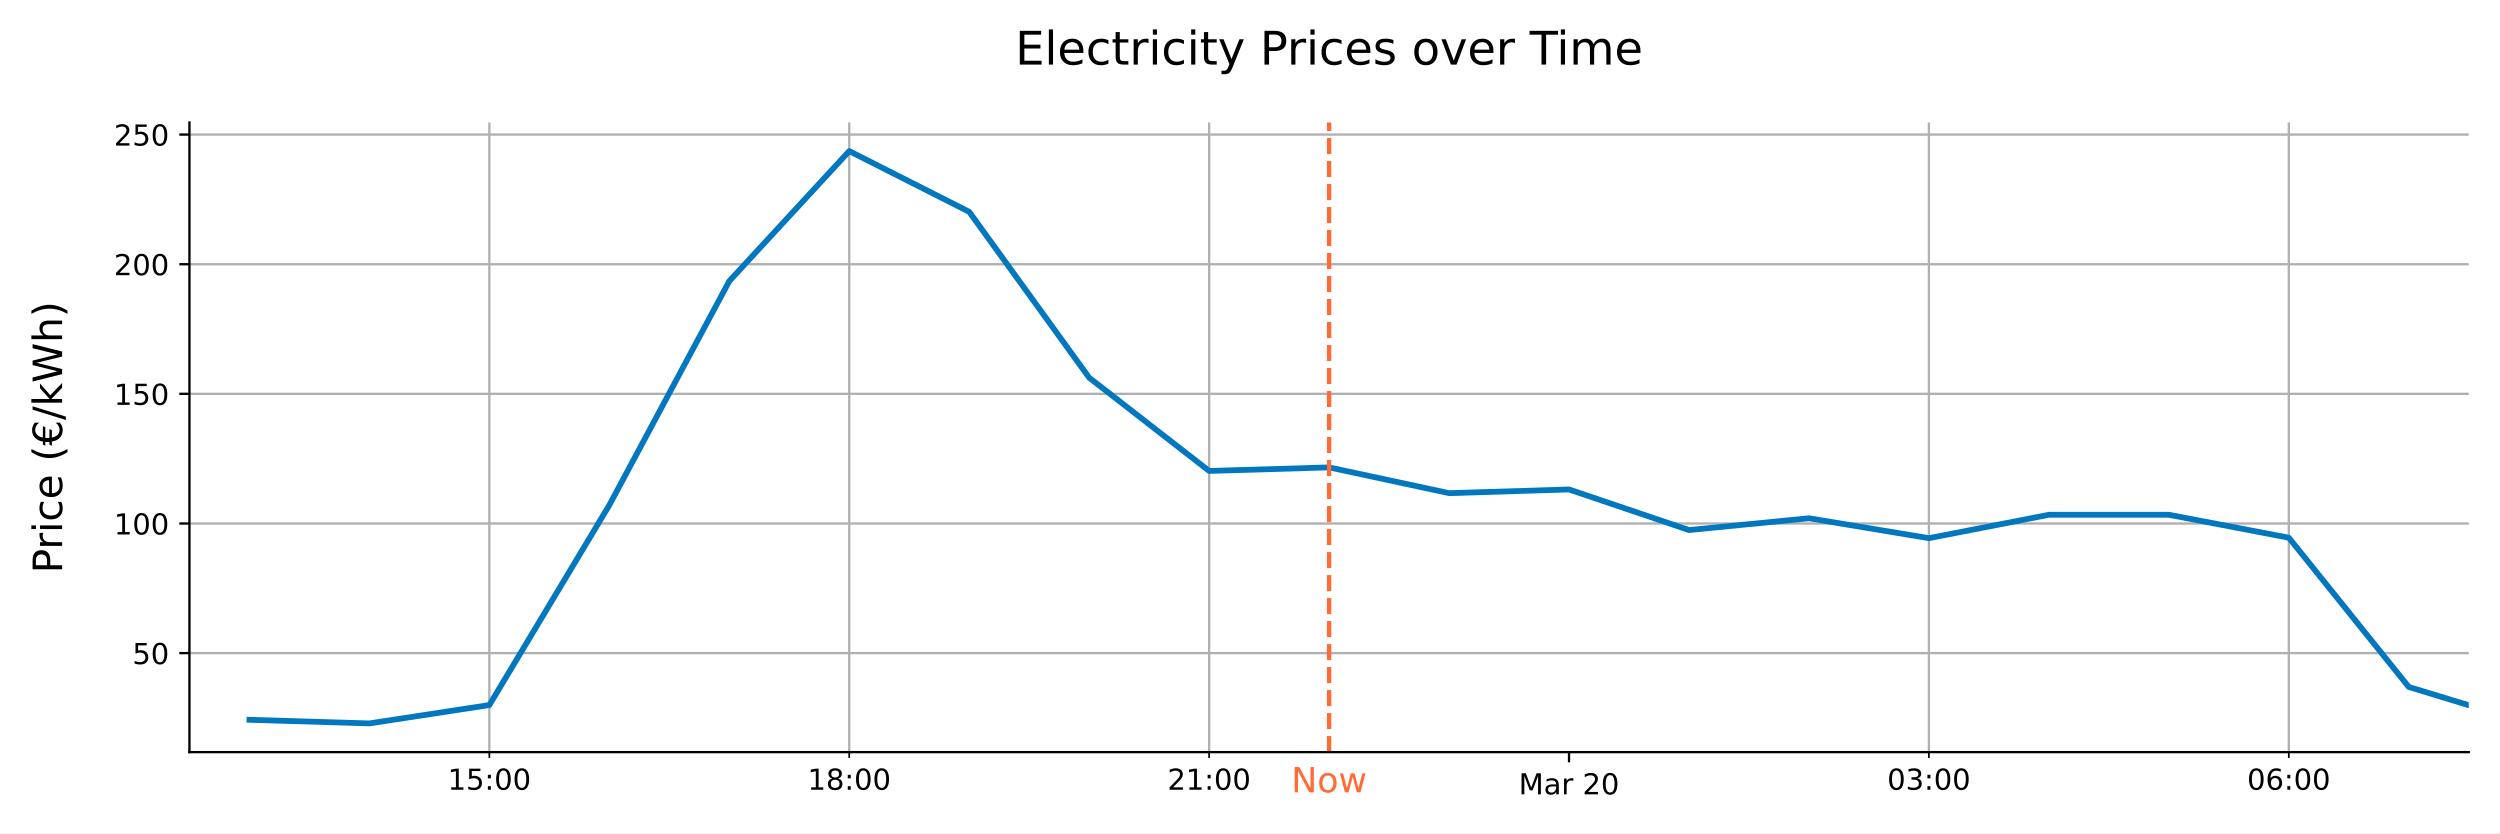
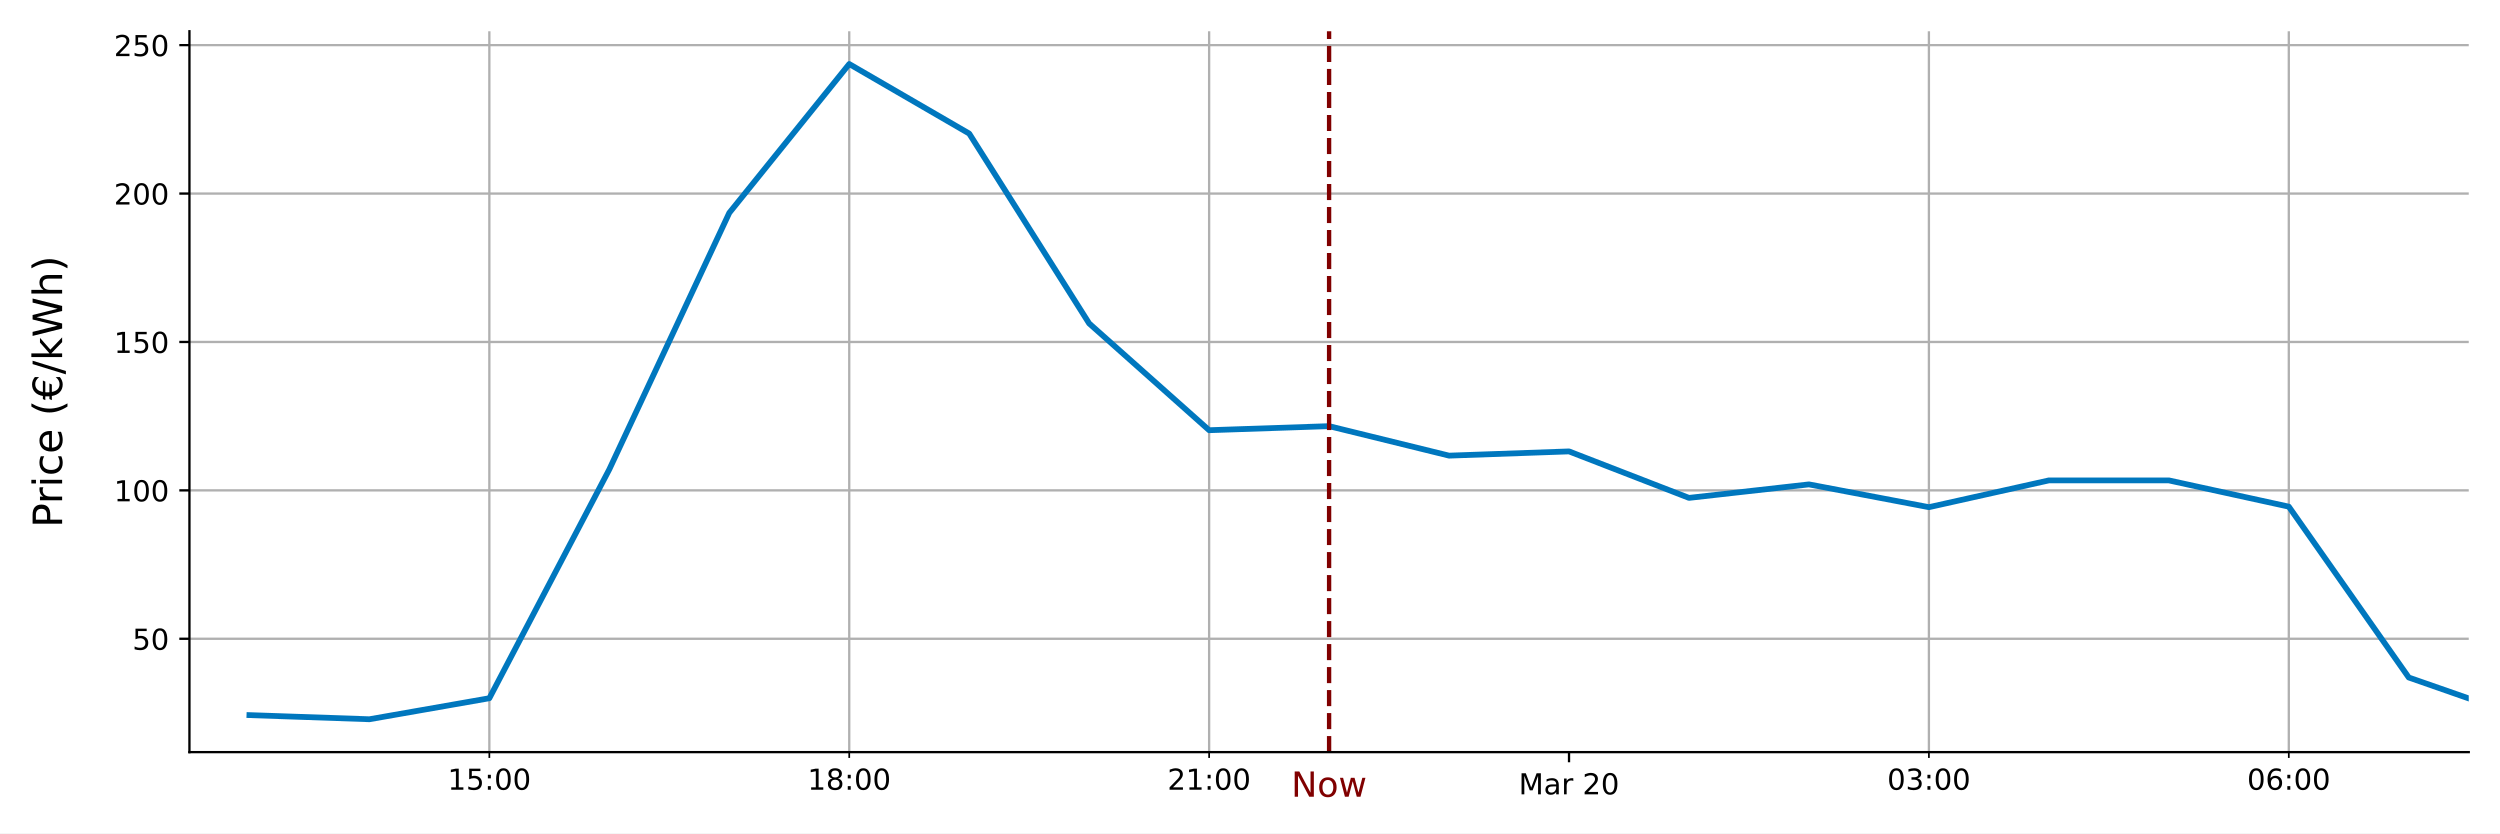
<svg xmlns="http://www.w3.org/2000/svg" xmlns:xlink="http://www.w3.org/1999/xlink" width="864pt" height="288pt" viewBox="0 0 864 288" version="1.1">
  <defs>
    <style type="text/css">*{stroke-linejoin: round; stroke-linecap: butt}</style>
  </defs>
  <g id="figure_1">
    <g id="patch_1">
      <path d="M 0 288  L 864 288  L 864 0  L 0 0  z " style="fill: #ffffff" />
    </g>
    <g id="axes_1">
      <g id="patch_2">
-         <path d="M 65.47 259.934  L 853.2 259.934  L 853.2 42.32  L 65.47 42.32  z " style="fill: #ffffff" />
+         <path d="M 65.47 259.934  L 853.2 259.934  L 853.2 10.8  L 65.47 10.8  z " style="fill: #ffffff" />
      </g>
      <g id="matplotlib.axis_1">
        <g id="xtick_1">
          <g id="line2d_1">
            <defs>
-               <path id="m850d4bc139" d="M 0 0  L 0 3.5  " style="stroke: #000000; stroke-width: 0.8" />
+               <path id="m62cd57a186" d="M 0 0  L 0 3.5  " style="stroke: #000000; stroke-width: 0.8" />
            </defs>
            <g>
-               <use xlink:href="#m850d4bc139" x="542.254" y="259.934" style="stroke: #000000; stroke-width: 0.8" />
+               <use xlink:href="#m62cd57a186" x="542.254" y="259.934" style="stroke: #000000; stroke-width: 0.8" />
            </g>
          </g>
          <g id="text_1">
            <g transform="translate(524.8688 274.5324) scale(0.1 -0.1)">
              <defs>
                <path id="DejaVuSans-4d" d="M 628 4666  L 1569 4666  L 2759 1491  L 3956 4666  L 4897 4666  L 4897 0  L 4281 0  L 4281 4097  L 3078 897  L 2444 897  L 1241 4097  L 1241 0  L 628 0  L 628 4666  z " transform="scale(0.015625)" />
                <path id="DejaVuSans-61" d="M 2194 1759  Q 1497 1759 1228 1600  Q 959 1441 959 1056  Q 959 750 1161 570  Q 1363 391 1709 391  Q 2188 391 2477 730  Q 2766 1069 2766 1631  L 2766 1759  L 2194 1759  z M 3341 1997  L 3341 0  L 2766 0  L 2766 531  Q 2569 213 2275 61  Q 1981 -91 1556 -91  Q 1019 -91 701 211  Q 384 513 384 1019  Q 384 1609 779 1909  Q 1175 2209 1959 2209  L 2766 2209  L 2766 2266  Q 2766 2663 2505 2880  Q 2244 3097 1772 3097  Q 1472 3097 1187 3025  Q 903 2953 641 2809  L 641 3341  Q 956 3463 1253 3523  Q 1550 3584 1831 3584  Q 2591 3584 2966 3190  Q 3341 2797 3341 1997  z " transform="scale(0.015625)" />
                <path id="DejaVuSans-72" d="M 2631 2963  Q 2534 3019 2420 3045  Q 2306 3072 2169 3072  Q 1681 3072 1420 2755  Q 1159 2438 1159 1844  L 1159 0  L 581 0  L 581 3500  L 1159 3500  L 1159 2956  Q 1341 3275 1631 3429  Q 1922 3584 2338 3584  Q 2397 3584 2469 3576  Q 2541 3569 2628 3553  L 2631 2963  z " transform="scale(0.015625)" />
                <path id="DejaVuSans-20" transform="scale(0.015625)" />
                <path id="DejaVuSans-32" d="M 1228 531  L 3431 531  L 3431 0  L 469 0  L 469 531  Q 828 903 1448 1529  Q 2069 2156 2228 2338  Q 2531 2678 2651 2914  Q 2772 3150 2772 3378  Q 2772 3750 2511 3984  Q 2250 4219 1831 4219  Q 1534 4219 1204 4116  Q 875 4013 500 3803  L 500 4441  Q 881 4594 1212 4672  Q 1544 4750 1819 4750  Q 2544 4750 2975 4387  Q 3406 4025 3406 3419  Q 3406 3131 3298 2873  Q 3191 2616 2906 2266  Q 2828 2175 2409 1742  Q 1991 1309 1228 531  z " transform="scale(0.015625)" />
                <path id="DejaVuSans-30" d="M 2034 4250  Q 1547 4250 1301 3770  Q 1056 3291 1056 2328  Q 1056 1369 1301 889  Q 1547 409 2034 409  Q 2525 409 2770 889  Q 3016 1369 3016 2328  Q 3016 3291 2770 3770  Q 2525 4250 2034 4250  z M 2034 4750  Q 2819 4750 3233 4129  Q 3647 3509 3647 2328  Q 3647 1150 3233 529  Q 2819 -91 2034 -91  Q 1250 -91 836 529  Q 422 1150 422 2328  Q 422 3509 836 4129  Q 1250 4750 2034 4750  z " transform="scale(0.015625)" />
              </defs>
              <use xlink:href="#DejaVuSans-4d" />
              <use xlink:href="#DejaVuSans-61" x="86.279" />
              <use xlink:href="#DejaVuSans-72" x="147.559" />
              <use xlink:href="#DejaVuSans-20" x="188.672" />
              <use xlink:href="#DejaVuSans-32" x="220.459" />
              <use xlink:href="#DejaVuSans-30" x="284.082" />
            </g>
          </g>
        </g>
        <g id="xtick_2">
          <g id="line2d_2">
-             <path d="M 169.119 259.934  L 169.119 42.32  " clip-path="url(#pa02ef9559f)" style="fill: none; stroke: #b0b0b0; stroke-width: 0.8; stroke-linecap: square" />
+             <path d="M 169.119 259.934  L 169.119 10.8  " clip-path="url(#p13eec29210)" style="fill: none; stroke: #b0b0b0; stroke-width: 0.8; stroke-linecap: square" />
          </g>
          <g id="line2d_3">
            <defs>
-               <path id="m610cc46f70" d="M 0 0  L 0 2  " style="stroke: #000000; stroke-width: 0.6" />
+               <path id="mc50a9971b0" d="M 0 0  L 0 2  " style="stroke: #000000; stroke-width: 0.6" />
            </defs>
            <g>
-               <use xlink:href="#m610cc46f70" x="169.119" y="259.934" style="stroke: #000000; stroke-width: 0.6" />
+               <use xlink:href="#mc50a9971b0" x="169.119" y="259.934" style="stroke: #000000; stroke-width: 0.6" />
            </g>
          </g>
          <g id="text_2">
            <g transform="translate(154.7093 272.9324) scale(0.1 -0.1)">
              <defs>
                <path id="DejaVuSans-31" d="M 794 531  L 1825 531  L 1825 4091  L 703 3866  L 703 4441  L 1819 4666  L 2450 4666  L 2450 531  L 3481 531  L 3481 0  L 794 0  L 794 531  z " transform="scale(0.015625)" />
                <path id="DejaVuSans-35" d="M 691 4666  L 3169 4666  L 3169 4134  L 1269 4134  L 1269 2991  Q 1406 3038 1543 3061  Q 1681 3084 1819 3084  Q 2600 3084 3056 2656  Q 3513 2228 3513 1497  Q 3513 744 3044 326  Q 2575 -91 1722 -91  Q 1428 -91 1123 -41  Q 819 9 494 109  L 494 744  Q 775 591 1075 516  Q 1375 441 1709 441  Q 2250 441 2565 725  Q 2881 1009 2881 1497  Q 2881 1984 2565 2268  Q 2250 2553 1709 2553  Q 1456 2553 1204 2497  Q 953 2441 691 2322  L 691 4666  z " transform="scale(0.015625)" />
                <path id="DejaVuSans-3a" d="M 750 794  L 1409 794  L 1409 0  L 750 0  L 750 794  z M 750 3309  L 1409 3309  L 1409 2516  L 750 2516  L 750 3309  z " transform="scale(0.015625)" />
              </defs>
              <use xlink:href="#DejaVuSans-31" />
              <use xlink:href="#DejaVuSans-35" x="63.623" />
              <use xlink:href="#DejaVuSans-3a" x="127.246" />
              <use xlink:href="#DejaVuSans-30" x="160.938" />
              <use xlink:href="#DejaVuSans-30" x="224.561" />
            </g>
          </g>
        </g>
        <g id="xtick_3">
          <g id="line2d_4">
-             <path d="M 293.497 259.934  L 293.497 42.32  " clip-path="url(#pa02ef9559f)" style="fill: none; stroke: #b0b0b0; stroke-width: 0.8; stroke-linecap: square" />
+             <path d="M 293.497 259.934  L 293.497 10.8  " clip-path="url(#p13eec29210)" style="fill: none; stroke: #b0b0b0; stroke-width: 0.8; stroke-linecap: square" />
          </g>
          <g id="line2d_5">
            <g>
-               <use xlink:href="#m610cc46f70" x="293.497" y="259.934" style="stroke: #000000; stroke-width: 0.6" />
+               <use xlink:href="#mc50a9971b0" x="293.497" y="259.934" style="stroke: #000000; stroke-width: 0.6" />
            </g>
          </g>
          <g id="text_3">
            <g transform="translate(279.0877 272.9324) scale(0.1 -0.1)">
              <defs>
                <path id="DejaVuSans-38" d="M 2034 2216  Q 1584 2216 1326 1975  Q 1069 1734 1069 1313  Q 1069 891 1326 650  Q 1584 409 2034 409  Q 2484 409 2743 651  Q 3003 894 3003 1313  Q 3003 1734 2745 1975  Q 2488 2216 2034 2216  z M 1403 2484  Q 997 2584 770 2862  Q 544 3141 544 3541  Q 544 4100 942 4425  Q 1341 4750 2034 4750  Q 2731 4750 3128 4425  Q 3525 4100 3525 3541  Q 3525 3141 3298 2862  Q 3072 2584 2669 2484  Q 3125 2378 3379 2068  Q 3634 1759 3634 1313  Q 3634 634 3220 271  Q 2806 -91 2034 -91  Q 1263 -91 848 271  Q 434 634 434 1313  Q 434 1759 690 2068  Q 947 2378 1403 2484  z M 1172 3481  Q 1172 3119 1398 2916  Q 1625 2713 2034 2713  Q 2441 2713 2670 2916  Q 2900 3119 2900 3481  Q 2900 3844 2670 4047  Q 2441 4250 2034 4250  Q 1625 4250 1398 4047  Q 1172 3844 1172 3481  z " transform="scale(0.015625)" />
              </defs>
              <use xlink:href="#DejaVuSans-31" />
              <use xlink:href="#DejaVuSans-38" x="63.623" />
              <use xlink:href="#DejaVuSans-3a" x="127.246" />
              <use xlink:href="#DejaVuSans-30" x="160.938" />
              <use xlink:href="#DejaVuSans-30" x="224.561" />
            </g>
          </g>
        </g>
        <g id="xtick_4">
          <g id="line2d_6">
-             <path d="M 417.876 259.934  L 417.876 42.32  " clip-path="url(#pa02ef9559f)" style="fill: none; stroke: #b0b0b0; stroke-width: 0.8; stroke-linecap: square" />
+             <path d="M 417.876 259.934  L 417.876 10.8  " clip-path="url(#p13eec29210)" style="fill: none; stroke: #b0b0b0; stroke-width: 0.8; stroke-linecap: square" />
          </g>
          <g id="line2d_7">
            <g>
-               <use xlink:href="#m610cc46f70" x="417.876" y="259.934" style="stroke: #000000; stroke-width: 0.6" />
+               <use xlink:href="#mc50a9971b0" x="417.876" y="259.934" style="stroke: #000000; stroke-width: 0.6" />
            </g>
          </g>
          <g id="text_4">
            <g transform="translate(403.4662 272.9324) scale(0.1 -0.1)">
              <use xlink:href="#DejaVuSans-32" />
              <use xlink:href="#DejaVuSans-31" x="63.623" />
              <use xlink:href="#DejaVuSans-3a" x="127.246" />
              <use xlink:href="#DejaVuSans-30" x="160.938" />
              <use xlink:href="#DejaVuSans-30" x="224.561" />
            </g>
          </g>
        </g>
        <g id="xtick_5">
          <g id="line2d_8">
-             <path d="M 666.632 259.934  L 666.632 42.32  " clip-path="url(#pa02ef9559f)" style="fill: none; stroke: #b0b0b0; stroke-width: 0.8; stroke-linecap: square" />
+             <path d="M 666.632 259.934  L 666.632 10.8  " clip-path="url(#p13eec29210)" style="fill: none; stroke: #b0b0b0; stroke-width: 0.8; stroke-linecap: square" />
          </g>
          <g id="line2d_9">
            <g>
-               <use xlink:href="#m610cc46f70" x="666.632" y="259.934" style="stroke: #000000; stroke-width: 0.6" />
+               <use xlink:href="#mc50a9971b0" x="666.632" y="259.934" style="stroke: #000000; stroke-width: 0.6" />
            </g>
          </g>
          <g id="text_5">
            <g transform="translate(652.223 272.9324) scale(0.1 -0.1)">
              <defs>
                <path id="DejaVuSans-33" d="M 2597 2516  Q 3050 2419 3304 2112  Q 3559 1806 3559 1356  Q 3559 666 3084 287  Q 2609 -91 1734 -91  Q 1441 -91 1130 -33  Q 819 25 488 141  L 488 750  Q 750 597 1062 519  Q 1375 441 1716 441  Q 2309 441 2620 675  Q 2931 909 2931 1356  Q 2931 1769 2642 2001  Q 2353 2234 1838 2234  L 1294 2234  L 1294 2753  L 1863 2753  Q 2328 2753 2575 2939  Q 2822 3125 2822 3475  Q 2822 3834 2567 4026  Q 2313 4219 1838 4219  Q 1578 4219 1281 4162  Q 984 4106 628 3988  L 628 4550  Q 988 4650 1302 4700  Q 1616 4750 1894 4750  Q 2613 4750 3031 4423  Q 3450 4097 3450 3541  Q 3450 3153 3228 2886  Q 3006 2619 2597 2516  z " transform="scale(0.015625)" />
              </defs>
              <use xlink:href="#DejaVuSans-30" />
              <use xlink:href="#DejaVuSans-33" x="63.623" />
              <use xlink:href="#DejaVuSans-3a" x="127.246" />
              <use xlink:href="#DejaVuSans-30" x="160.938" />
              <use xlink:href="#DejaVuSans-30" x="224.561" />
            </g>
          </g>
        </g>
        <g id="xtick_6">
          <g id="line2d_10">
-             <path d="M 791.011 259.934  L 791.011 42.32  " clip-path="url(#pa02ef9559f)" style="fill: none; stroke: #b0b0b0; stroke-width: 0.8; stroke-linecap: square" />
+             <path d="M 791.011 259.934  L 791.011 10.8  " clip-path="url(#p13eec29210)" style="fill: none; stroke: #b0b0b0; stroke-width: 0.8; stroke-linecap: square" />
          </g>
          <g id="line2d_11">
            <g>
-               <use xlink:href="#m610cc46f70" x="791.011" y="259.934" style="stroke: #000000; stroke-width: 0.6" />
+               <use xlink:href="#mc50a9971b0" x="791.011" y="259.934" style="stroke: #000000; stroke-width: 0.6" />
            </g>
          </g>
          <g id="text_6">
            <g transform="translate(776.6014 272.9324) scale(0.1 -0.1)">
              <defs>
                <path id="DejaVuSans-36" d="M 2113 2584  Q 1688 2584 1439 2293  Q 1191 2003 1191 1497  Q 1191 994 1439 701  Q 1688 409 2113 409  Q 2538 409 2786 701  Q 3034 994 3034 1497  Q 3034 2003 2786 2293  Q 2538 2584 2113 2584  z M 3366 4563  L 3366 3988  Q 3128 4100 2886 4159  Q 2644 4219 2406 4219  Q 1781 4219 1451 3797  Q 1122 3375 1075 2522  Q 1259 2794 1537 2939  Q 1816 3084 2150 3084  Q 2853 3084 3261 2657  Q 3669 2231 3669 1497  Q 3669 778 3244 343  Q 2819 -91 2113 -91  Q 1303 -91 875 529  Q 447 1150 447 2328  Q 447 3434 972 4092  Q 1497 4750 2381 4750  Q 2619 4750 2861 4703  Q 3103 4656 3366 4563  z " transform="scale(0.015625)" />
              </defs>
              <use xlink:href="#DejaVuSans-30" />
              <use xlink:href="#DejaVuSans-36" x="63.623" />
              <use xlink:href="#DejaVuSans-3a" x="127.246" />
              <use xlink:href="#DejaVuSans-30" x="160.938" />
              <use xlink:href="#DejaVuSans-30" x="224.561" />
            </g>
          </g>
        </g>
      </g>
      <g id="matplotlib.axis_2">
        <g id="ytick_1">
          <g id="line2d_12">
-             <path d="M 65.47 225.717  L 853.2 225.717  " clip-path="url(#pa02ef9559f)" style="fill: none; stroke: #b0b0b0; stroke-width: 0.8; stroke-linecap: square" />
+             <path d="M 65.47 220.761  L 853.2 220.761  " clip-path="url(#p13eec29210)" style="fill: none; stroke: #b0b0b0; stroke-width: 0.8; stroke-linecap: square" />
          </g>
          <g id="line2d_13">
            <defs>
-               <path id="m9175aabc58" d="M 0 0  L -3.5 0  " style="stroke: #000000; stroke-width: 0.8" />
+               <path id="m63ed11fc37" d="M 0 0  L -3.5 0  " style="stroke: #000000; stroke-width: 0.8" />
            </defs>
            <g>
-               <use xlink:href="#m9175aabc58" x="65.47" y="225.717" style="stroke: #000000; stroke-width: 0.8" />
+               <use xlink:href="#m63ed11fc37" x="65.47" y="220.761" style="stroke: #000000; stroke-width: 0.8" />
            </g>
          </g>
          <g id="text_7">
-             <g transform="translate(45.745 229.5165) scale(0.1 -0.1)">
+             <g transform="translate(45.745 224.5604) scale(0.1 -0.1)">
              <use xlink:href="#DejaVuSans-35" />
              <use xlink:href="#DejaVuSans-30" x="63.623" />
            </g>
          </g>
        </g>
        <g id="ytick_2">
          <g id="line2d_14">
-             <path d="M 65.47 180.916  L 853.2 180.916  " clip-path="url(#pa02ef9559f)" style="fill: none; stroke: #b0b0b0; stroke-width: 0.8; stroke-linecap: square" />
+             <path d="M 65.47 169.471  L 853.2 169.471  " clip-path="url(#p13eec29210)" style="fill: none; stroke: #b0b0b0; stroke-width: 0.8; stroke-linecap: square" />
          </g>
          <g id="line2d_15">
            <g>
-               <use xlink:href="#m9175aabc58" x="65.47" y="180.916" style="stroke: #000000; stroke-width: 0.8" />
+               <use xlink:href="#m63ed11fc37" x="65.47" y="169.471" style="stroke: #000000; stroke-width: 0.8" />
            </g>
          </g>
          <g id="text_8">
-             <g transform="translate(39.3825 184.7154) scale(0.1 -0.1)">
+             <g transform="translate(39.3825 173.2701) scale(0.1 -0.1)">
              <use xlink:href="#DejaVuSans-31" />
              <use xlink:href="#DejaVuSans-30" x="63.623" />
              <use xlink:href="#DejaVuSans-30" x="127.246" />
            </g>
          </g>
        </g>
        <g id="ytick_3">
          <g id="line2d_16">
-             <path d="M 65.47 136.115  L 853.2 136.115  " clip-path="url(#pa02ef9559f)" style="fill: none; stroke: #b0b0b0; stroke-width: 0.8; stroke-linecap: square" />
+             <path d="M 65.47 118.181  L 853.2 118.181  " clip-path="url(#p13eec29210)" style="fill: none; stroke: #b0b0b0; stroke-width: 0.8; stroke-linecap: square" />
          </g>
          <g id="line2d_17">
            <g>
-               <use xlink:href="#m9175aabc58" x="65.47" y="136.115" style="stroke: #000000; stroke-width: 0.8" />
+               <use xlink:href="#m63ed11fc37" x="65.47" y="118.181" style="stroke: #000000; stroke-width: 0.8" />
            </g>
          </g>
          <g id="text_9">
-             <g transform="translate(39.3825 139.9143) scale(0.1 -0.1)">
+             <g transform="translate(39.3825 121.9799) scale(0.1 -0.1)">
              <use xlink:href="#DejaVuSans-31" />
              <use xlink:href="#DejaVuSans-35" x="63.623" />
              <use xlink:href="#DejaVuSans-30" x="127.246" />
            </g>
          </g>
        </g>
        <g id="ytick_4">
          <g id="line2d_18">
-             <path d="M 65.47 91.314  L 853.2 91.314  " clip-path="url(#pa02ef9559f)" style="fill: none; stroke: #b0b0b0; stroke-width: 0.8; stroke-linecap: square" />
+             <path d="M 65.47 66.89  L 853.2 66.89  " clip-path="url(#p13eec29210)" style="fill: none; stroke: #b0b0b0; stroke-width: 0.8; stroke-linecap: square" />
          </g>
          <g id="line2d_19">
            <g>
-               <use xlink:href="#m9175aabc58" x="65.47" y="91.314" style="stroke: #000000; stroke-width: 0.8" />
+               <use xlink:href="#m63ed11fc37" x="65.47" y="66.89" style="stroke: #000000; stroke-width: 0.8" />
            </g>
          </g>
          <g id="text_10">
-             <g transform="translate(39.3825 95.11316) scale(0.1 -0.1)">
+             <g transform="translate(39.3825 70.68963) scale(0.1 -0.1)">
              <use xlink:href="#DejaVuSans-32" />
              <use xlink:href="#DejaVuSans-30" x="63.623" />
              <use xlink:href="#DejaVuSans-30" x="127.246" />
            </g>
          </g>
        </g>
        <g id="ytick_5">
          <g id="line2d_20">
-             <path d="M 65.47 46.513  L 853.2 46.513  " clip-path="url(#pa02ef9559f)" style="fill: none; stroke: #b0b0b0; stroke-width: 0.8; stroke-linecap: square" />
+             <path d="M 65.47 15.6  L 853.2 15.6  " clip-path="url(#p13eec29210)" style="fill: none; stroke: #b0b0b0; stroke-width: 0.8; stroke-linecap: square" />
          </g>
          <g id="line2d_21">
            <g>
-               <use xlink:href="#m9175aabc58" x="65.47" y="46.513" style="stroke: #000000; stroke-width: 0.8" />
+               <use xlink:href="#m63ed11fc37" x="65.47" y="15.6" style="stroke: #000000; stroke-width: 0.8" />
            </g>
          </g>
          <g id="text_11">
-             <g transform="translate(39.3825 50.31206) scale(0.1 -0.1)">
+             <g transform="translate(39.3825 19.39937) scale(0.1 -0.1)">
              <use xlink:href="#DejaVuSans-32" />
              <use xlink:href="#DejaVuSans-35" x="63.623" />
              <use xlink:href="#DejaVuSans-30" x="127.246" />
            </g>
          </g>
        </g>
        <g id="text_12">
-           <g transform="translate(21.47094 198.1134) rotate(-90) scale(0.14 -0.14)">
+           <g transform="translate(21.47094 182.3534) rotate(-90) scale(0.14 -0.14)">
            <defs>
              <path id="DejaVuSans-50" d="M 1259 4147  L 1259 2394  L 2053 2394  Q 2494 2394 2734 2622  Q 2975 2850 2975 3272  Q 2975 3691 2734 3919  Q 2494 4147 2053 4147  L 1259 4147  z M 628 4666  L 2053 4666  Q 2838 4666 3239 4311  Q 3641 3956 3641 3272  Q 3641 2581 3239 2228  Q 2838 1875 2053 1875  L 1259 1875  L 1259 0  L 628 0  L 628 4666  z " transform="scale(0.015625)" />
              <path id="DejaVuSans-69" d="M 603 3500  L 1178 3500  L 1178 0  L 603 0  L 603 3500  z M 603 4863  L 1178 4863  L 1178 4134  L 603 4134  L 603 4863  z " transform="scale(0.015625)" />
              <path id="DejaVuSans-63" d="M 3122 3366  L 3122 2828  Q 2878 2963 2633 3030  Q 2388 3097 2138 3097  Q 1578 3097 1268 2742  Q 959 2388 959 1747  Q 959 1106 1268 751  Q 1578 397 2138 397  Q 2388 397 2633 464  Q 2878 531 3122 666  L 3122 134  Q 2881 22 2623 -34  Q 2366 -91 2075 -91  Q 1284 -91 818 406  Q 353 903 353 1747  Q 353 2603 823 3093  Q 1294 3584 2113 3584  Q 2378 3584 2631 3529  Q 2884 3475 3122 3366  z " transform="scale(0.015625)" />
              <path id="DejaVuSans-65" d="M 3597 1894  L 3597 1613  L 953 1613  Q 991 1019 1311 708  Q 1631 397 2203 397  Q 2534 397 2845 478  Q 3156 559 3463 722  L 3463 178  Q 3153 47 2828 -22  Q 2503 -91 2169 -91  Q 1331 -91 842 396  Q 353 884 353 1716  Q 353 2575 817 3079  Q 1281 3584 2069 3584  Q 2775 3584 3186 3129  Q 3597 2675 3597 1894  z M 3022 2063  Q 3016 2534 2758 2815  Q 2500 3097 2075 3097  Q 1594 3097 1305 2825  Q 1016 2553 972 2059  L 3022 2063  z " transform="scale(0.015625)" />
              <path id="DejaVuSans-28" d="M 1984 4856  Q 1566 4138 1362 3434  Q 1159 2731 1159 2009  Q 1159 1288 1364 580  Q 1569 -128 1984 -844  L 1484 -844  Q 1016 -109 783 600  Q 550 1309 550 2009  Q 550 2706 781 3412  Q 1013 4119 1484 4856  L 1984 4856  z " transform="scale(0.015625)" />
              <path id="DejaVuSans-20ac" d="M 3647 4306  L 3647 3641  Q 3363 3969 3098 4109  Q 2834 4250 2516 4250  Q 2025 4250 1709 3937  Q 1394 3625 1294 3041  L 3097 3041  L 2925 2656  L 1244 2656  Q 1238 2581 1236 2509  Q 1234 2438 1234 2328  Q 1234 2228 1236 2156  Q 1238 2084 1244 2009  L 2638 2009  L 2463 1625  L 1294 1625  Q 1394 1041 1709 725  Q 2025 409 2516 409  Q 2834 409 3098 550  Q 3363 691 3647 1019  L 3647 359  Q 3369 134 3080 21  Q 2791 -91 2491 -91  Q 1750 -91 1267 362  Q 784 816 659 1625  L 0 1625  L 172 2009  L 606 2009  Q 606 2081 604 2154  Q 603 2228 603 2328  Q 603 2438 604 2511  Q 606 2584 606 2656  L 0 2656  L 172 3041  L 659 3041  Q 784 3844 1268 4297  Q 1753 4750 2491 4750  Q 2797 4750 3086 4639  Q 3375 4528 3647 4306  z " transform="scale(0.015625)" />
              <path id="DejaVuSans-2f" d="M 1625 4666  L 2156 4666  L 531 -594  L 0 -594  L 1625 4666  z " transform="scale(0.015625)" />
              <path id="DejaVuSans-6b" d="M 581 4863  L 1159 4863  L 1159 1991  L 2875 3500  L 3609 3500  L 1753 1863  L 3688 0  L 2938 0  L 1159 1709  L 1159 0  L 581 0  L 581 4863  z " transform="scale(0.015625)" />
              <path id="DejaVuSans-57" d="M 213 4666  L 850 4666  L 1831 722  L 2809 4666  L 3519 4666  L 4500 722  L 5478 4666  L 6119 4666  L 4947 0  L 4153 0  L 3169 4050  L 2175 0  L 1381 0  L 213 4666  z " transform="scale(0.015625)" />
              <path id="DejaVuSans-68" d="M 3513 2113  L 3513 0  L 2938 0  L 2938 2094  Q 2938 2591 2744 2837  Q 2550 3084 2163 3084  Q 1697 3084 1428 2787  Q 1159 2491 1159 1978  L 1159 0  L 581 0  L 581 4863  L 1159 4863  L 1159 2956  Q 1366 3272 1645 3428  Q 1925 3584 2291 3584  Q 2894 3584 3203 3211  Q 3513 2838 3513 2113  z " transform="scale(0.015625)" />
              <path id="DejaVuSans-29" d="M 513 4856  L 1013 4856  Q 1481 4119 1714 3412  Q 1947 2706 1947 2009  Q 1947 1309 1714 600  Q 1481 -109 1013 -844  L 513 -844  Q 928 -128 1133 580  Q 1338 1288 1338 2009  Q 1338 2731 1133 3434  Q 928 4138 513 4856  z " transform="scale(0.015625)" />
            </defs>
            <use xlink:href="#DejaVuSans-50" />
            <use xlink:href="#DejaVuSans-72" x="58.553" />
            <use xlink:href="#DejaVuSans-69" x="99.666" />
            <use xlink:href="#DejaVuSans-63" x="127.449" />
            <use xlink:href="#DejaVuSans-65" x="182.43" />
            <use xlink:href="#DejaVuSans-20" x="243.953" />
            <use xlink:href="#DejaVuSans-28" x="275.74" />
            <use xlink:href="#DejaVuSans-20ac" x="314.754" />
            <use xlink:href="#DejaVuSans-2f" x="378.377" />
            <use xlink:href="#DejaVuSans-6b" x="412.068" />
            <use xlink:href="#DejaVuSans-57" x="469.979" />
            <use xlink:href="#DejaVuSans-68" x="568.855" />
            <use xlink:href="#DejaVuSans-29" x="632.234" />
          </g>
        </g>
      </g>
      <g id="line2d_22">
-         <path d="M 86.2 248.763  L 127.659 250.01  L 169.119 243.666  L 210.578 174.572  L 252.038 97.145  L 293.497 52.212  L 334.957 73.211  L 376.416 130.531  L 417.876 162.756  L 459.335 161.53  L 500.794 170.433  L 542.254 169.153  L 583.713 183.185  L 625.173 179.11  L 666.632 185.991  L 708.092 177.906  L 749.551 177.906  L 791.011 185.83  L 832.47 237.409  L 865 247.321  " clip-path="url(#pa02ef9559f)" style="fill: none; stroke: #0077be; stroke-width: 2; stroke-linecap: square" />
+         <path d="M 86.2 247.145  L 127.659 248.573  L 169.119 241.31  L 210.578 162.208  L 252.038 73.566  L 293.497 22.124  L 334.957 46.165  L 376.416 111.788  L 417.876 148.68  L 459.335 147.277  L 500.794 157.469  L 542.254 156.004  L 583.713 172.068  L 625.173 167.403  L 666.632 175.281  L 708.092 166.024  L 749.551 166.024  L 791.011 175.096  L 832.47 234.146  L 865 245.494  " clip-path="url(#p13eec29210)" style="fill: none; stroke: #0077be; stroke-width: 2; stroke-linecap: square" />
      </g>
      <g id="line2d_23">
-         <path d="M 459.335 259.934  L 459.335 42.32  " clip-path="url(#pa02ef9559f)" style="fill: none; stroke-dasharray: 5.55,2.4; stroke-dashoffset: 0; stroke: #ff6b35; stroke-width: 1.5" />
+         <path d="M 459.335 259.934  L 459.335 10.8  " clip-path="url(#p13eec29210)" style="fill: none; stroke-dasharray: 5.55,2.4; stroke-dashoffset: 0; stroke: #800000; stroke-width: 1.5" />
      </g>
      <g id="patch_3">
-         <path d="M 65.47 259.934  L 65.47 42.32  " style="fill: none; stroke: #000000; stroke-width: 0.8; stroke-linejoin: miter; stroke-linecap: square" />
+         <path d="M 65.47 259.934  L 65.47 10.8  " style="fill: none; stroke: #000000; stroke-width: 0.8; stroke-linejoin: miter; stroke-linecap: square" />
      </g>
      <g id="patch_4">
        <path d="M 65.47 259.934  L 853.2 259.934  " style="fill: none; stroke: #000000; stroke-width: 0.8; stroke-linejoin: miter; stroke-linecap: square" />
      </g>
      <g id="text_13">
-         <g style="fill: #ff6b35" transform="translate(446.2681 273.8296) scale(0.12 -0.12)">
+         <g style="fill: #800000" transform="translate(446.2681 275.3627) scale(0.12 -0.12)">
          <defs>
            <path id="DejaVuSans-4e" d="M 628 4666  L 1478 4666  L 3547 763  L 3547 4666  L 4159 4666  L 4159 0  L 3309 0  L 1241 3903  L 1241 0  L 628 0  L 628 4666  z " transform="scale(0.015625)" />
            <path id="DejaVuSans-6f" d="M 1959 3097  Q 1497 3097 1228 2736  Q 959 2375 959 1747  Q 959 1119 1226 758  Q 1494 397 1959 397  Q 2419 397 2687 759  Q 2956 1122 2956 1747  Q 2956 2369 2687 2733  Q 2419 3097 1959 3097  z M 1959 3584  Q 2709 3584 3137 3096  Q 3566 2609 3566 1747  Q 3566 888 3137 398  Q 2709 -91 1959 -91  Q 1206 -91 779 398  Q 353 888 353 1747  Q 353 2609 779 3096  Q 1206 3584 1959 3584  z " transform="scale(0.015625)" />
            <path id="DejaVuSans-77" d="M 269 3500  L 844 3500  L 1563 769  L 2278 3500  L 2956 3500  L 3675 769  L 4391 3500  L 4966 3500  L 4050 0  L 3372 0  L 2619 2869  L 1863 0  L 1184 0  L 269 3500  z " transform="scale(0.015625)" />
          </defs>
          <use xlink:href="#DejaVuSans-4e" />
          <use xlink:href="#DejaVuSans-6f" x="74.805" />
          <use xlink:href="#DejaVuSans-77" x="135.986" />
        </g>
      </g>
-       <g id="text_14">
-         <g transform="translate(350.87 22.32) scale(0.16 -0.16)">
-           <defs>
-             <path id="DejaVuSans-45" d="M 628 4666  L 3578 4666  L 3578 4134  L 1259 4134  L 1259 2753  L 3481 2753  L 3481 2222  L 1259 2222  L 1259 531  L 3634 531  L 3634 0  L 628 0  L 628 4666  z " transform="scale(0.015625)" />
-             <path id="DejaVuSans-6c" d="M 603 4863  L 1178 4863  L 1178 0  L 603 0  L 603 4863  z " transform="scale(0.015625)" />
-             <path id="DejaVuSans-74" d="M 1172 4494  L 1172 3500  L 2356 3500  L 2356 3053  L 1172 3053  L 1172 1153  Q 1172 725 1289 603  Q 1406 481 1766 481  L 2356 481  L 2356 0  L 1766 0  Q 1100 0 847 248  Q 594 497 594 1153  L 594 3053  L 172 3053  L 172 3500  L 594 3500  L 594 4494  L 1172 4494  z " transform="scale(0.015625)" />
-             <path id="DejaVuSans-79" d="M 2059 -325  Q 1816 -950 1584 -1140  Q 1353 -1331 966 -1331  L 506 -1331  L 506 -850  L 844 -850  Q 1081 -850 1212 -737  Q 1344 -625 1503 -206  L 1606 56  L 191 3500  L 800 3500  L 1894 763  L 2988 3500  L 3597 3500  L 2059 -325  z " transform="scale(0.015625)" />
-             <path id="DejaVuSans-73" d="M 2834 3397  L 2834 2853  Q 2591 2978 2328 3040  Q 2066 3103 1784 3103  Q 1356 3103 1142 2972  Q 928 2841 928 2578  Q 928 2378 1081 2264  Q 1234 2150 1697 2047  L 1894 2003  Q 2506 1872 2764 1633  Q 3022 1394 3022 966  Q 3022 478 2636 193  Q 2250 -91 1575 -91  Q 1294 -91 989 -36  Q 684 19 347 128  L 347 722  Q 666 556 975 473  Q 1284 391 1588 391  Q 1994 391 2212 530  Q 2431 669 2431 922  Q 2431 1156 2273 1281  Q 2116 1406 1581 1522  L 1381 1569  Q 847 1681 609 1914  Q 372 2147 372 2553  Q 372 3047 722 3315  Q 1072 3584 1716 3584  Q 2034 3584 2315 3537  Q 2597 3491 2834 3397  z " transform="scale(0.015625)" />
-             <path id="DejaVuSans-76" d="M 191 3500  L 800 3500  L 1894 563  L 2988 3500  L 3597 3500  L 2284 0  L 1503 0  L 191 3500  z " transform="scale(0.015625)" />
-             <path id="DejaVuSans-54" d="M -19 4666  L 3928 4666  L 3928 4134  L 2272 4134  L 2272 0  L 1638 0  L 1638 4134  L -19 4134  L -19 4666  z " transform="scale(0.015625)" />
-             <path id="DejaVuSans-6d" d="M 3328 2828  Q 3544 3216 3844 3400  Q 4144 3584 4550 3584  Q 5097 3584 5394 3201  Q 5691 2819 5691 2113  L 5691 0  L 5113 0  L 5113 2094  Q 5113 2597 4934 2840  Q 4756 3084 4391 3084  Q 3944 3084 3684 2787  Q 3425 2491 3425 1978  L 3425 0  L 2847 0  L 2847 2094  Q 2847 2600 2669 2842  Q 2491 3084 2119 3084  Q 1678 3084 1418 2786  Q 1159 2488 1159 1978  L 1159 0  L 581 0  L 581 3500  L 1159 3500  L 1159 2956  Q 1356 3278 1631 3431  Q 1906 3584 2284 3584  Q 2666 3584 2933 3390  Q 3200 3197 3328 2828  z " transform="scale(0.015625)" />
-           </defs>
-           <use xlink:href="#DejaVuSans-45" />
-           <use xlink:href="#DejaVuSans-6c" x="63.184" />
-           <use xlink:href="#DejaVuSans-65" x="90.967" />
-           <use xlink:href="#DejaVuSans-63" x="152.49" />
-           <use xlink:href="#DejaVuSans-74" x="207.471" />
-           <use xlink:href="#DejaVuSans-72" x="246.68" />
-           <use xlink:href="#DejaVuSans-69" x="287.793" />
-           <use xlink:href="#DejaVuSans-63" x="315.576" />
-           <use xlink:href="#DejaVuSans-69" x="370.557" />
-           <use xlink:href="#DejaVuSans-74" x="398.34" />
-           <use xlink:href="#DejaVuSans-79" x="437.549" />
-           <use xlink:href="#DejaVuSans-20" x="496.729" />
-           <use xlink:href="#DejaVuSans-50" x="528.516" />
-           <use xlink:href="#DejaVuSans-72" x="587.068" />
-           <use xlink:href="#DejaVuSans-69" x="628.182" />
-           <use xlink:href="#DejaVuSans-63" x="655.965" />
-           <use xlink:href="#DejaVuSans-65" x="710.945" />
-           <use xlink:href="#DejaVuSans-73" x="772.469" />
-           <use xlink:href="#DejaVuSans-20" x="824.568" />
-           <use xlink:href="#DejaVuSans-6f" x="856.355" />
-           <use xlink:href="#DejaVuSans-76" x="917.537" />
-           <use xlink:href="#DejaVuSans-65" x="976.717" />
-           <use xlink:href="#DejaVuSans-72" x="1038.24" />
-           <use xlink:href="#DejaVuSans-20" x="1079.354" />
-           <use xlink:href="#DejaVuSans-54" x="1111.141" />
-           <use xlink:href="#DejaVuSans-69" x="1169.1" />
-           <use xlink:href="#DejaVuSans-6d" x="1196.883" />
-           <use xlink:href="#DejaVuSans-65" x="1294.295" />
-         </g>
-       </g>
    </g>
  </g>
  <defs>
-     <clipPath id="pa02ef9559f">
-       <rect x="65.47" y="42.32" width="787.73" height="217.614" />
+     <clipPath id="p13eec29210">
+       <rect x="65.47" y="10.8" width="787.73" height="249.134" />
    </clipPath>
  </defs>
</svg>
